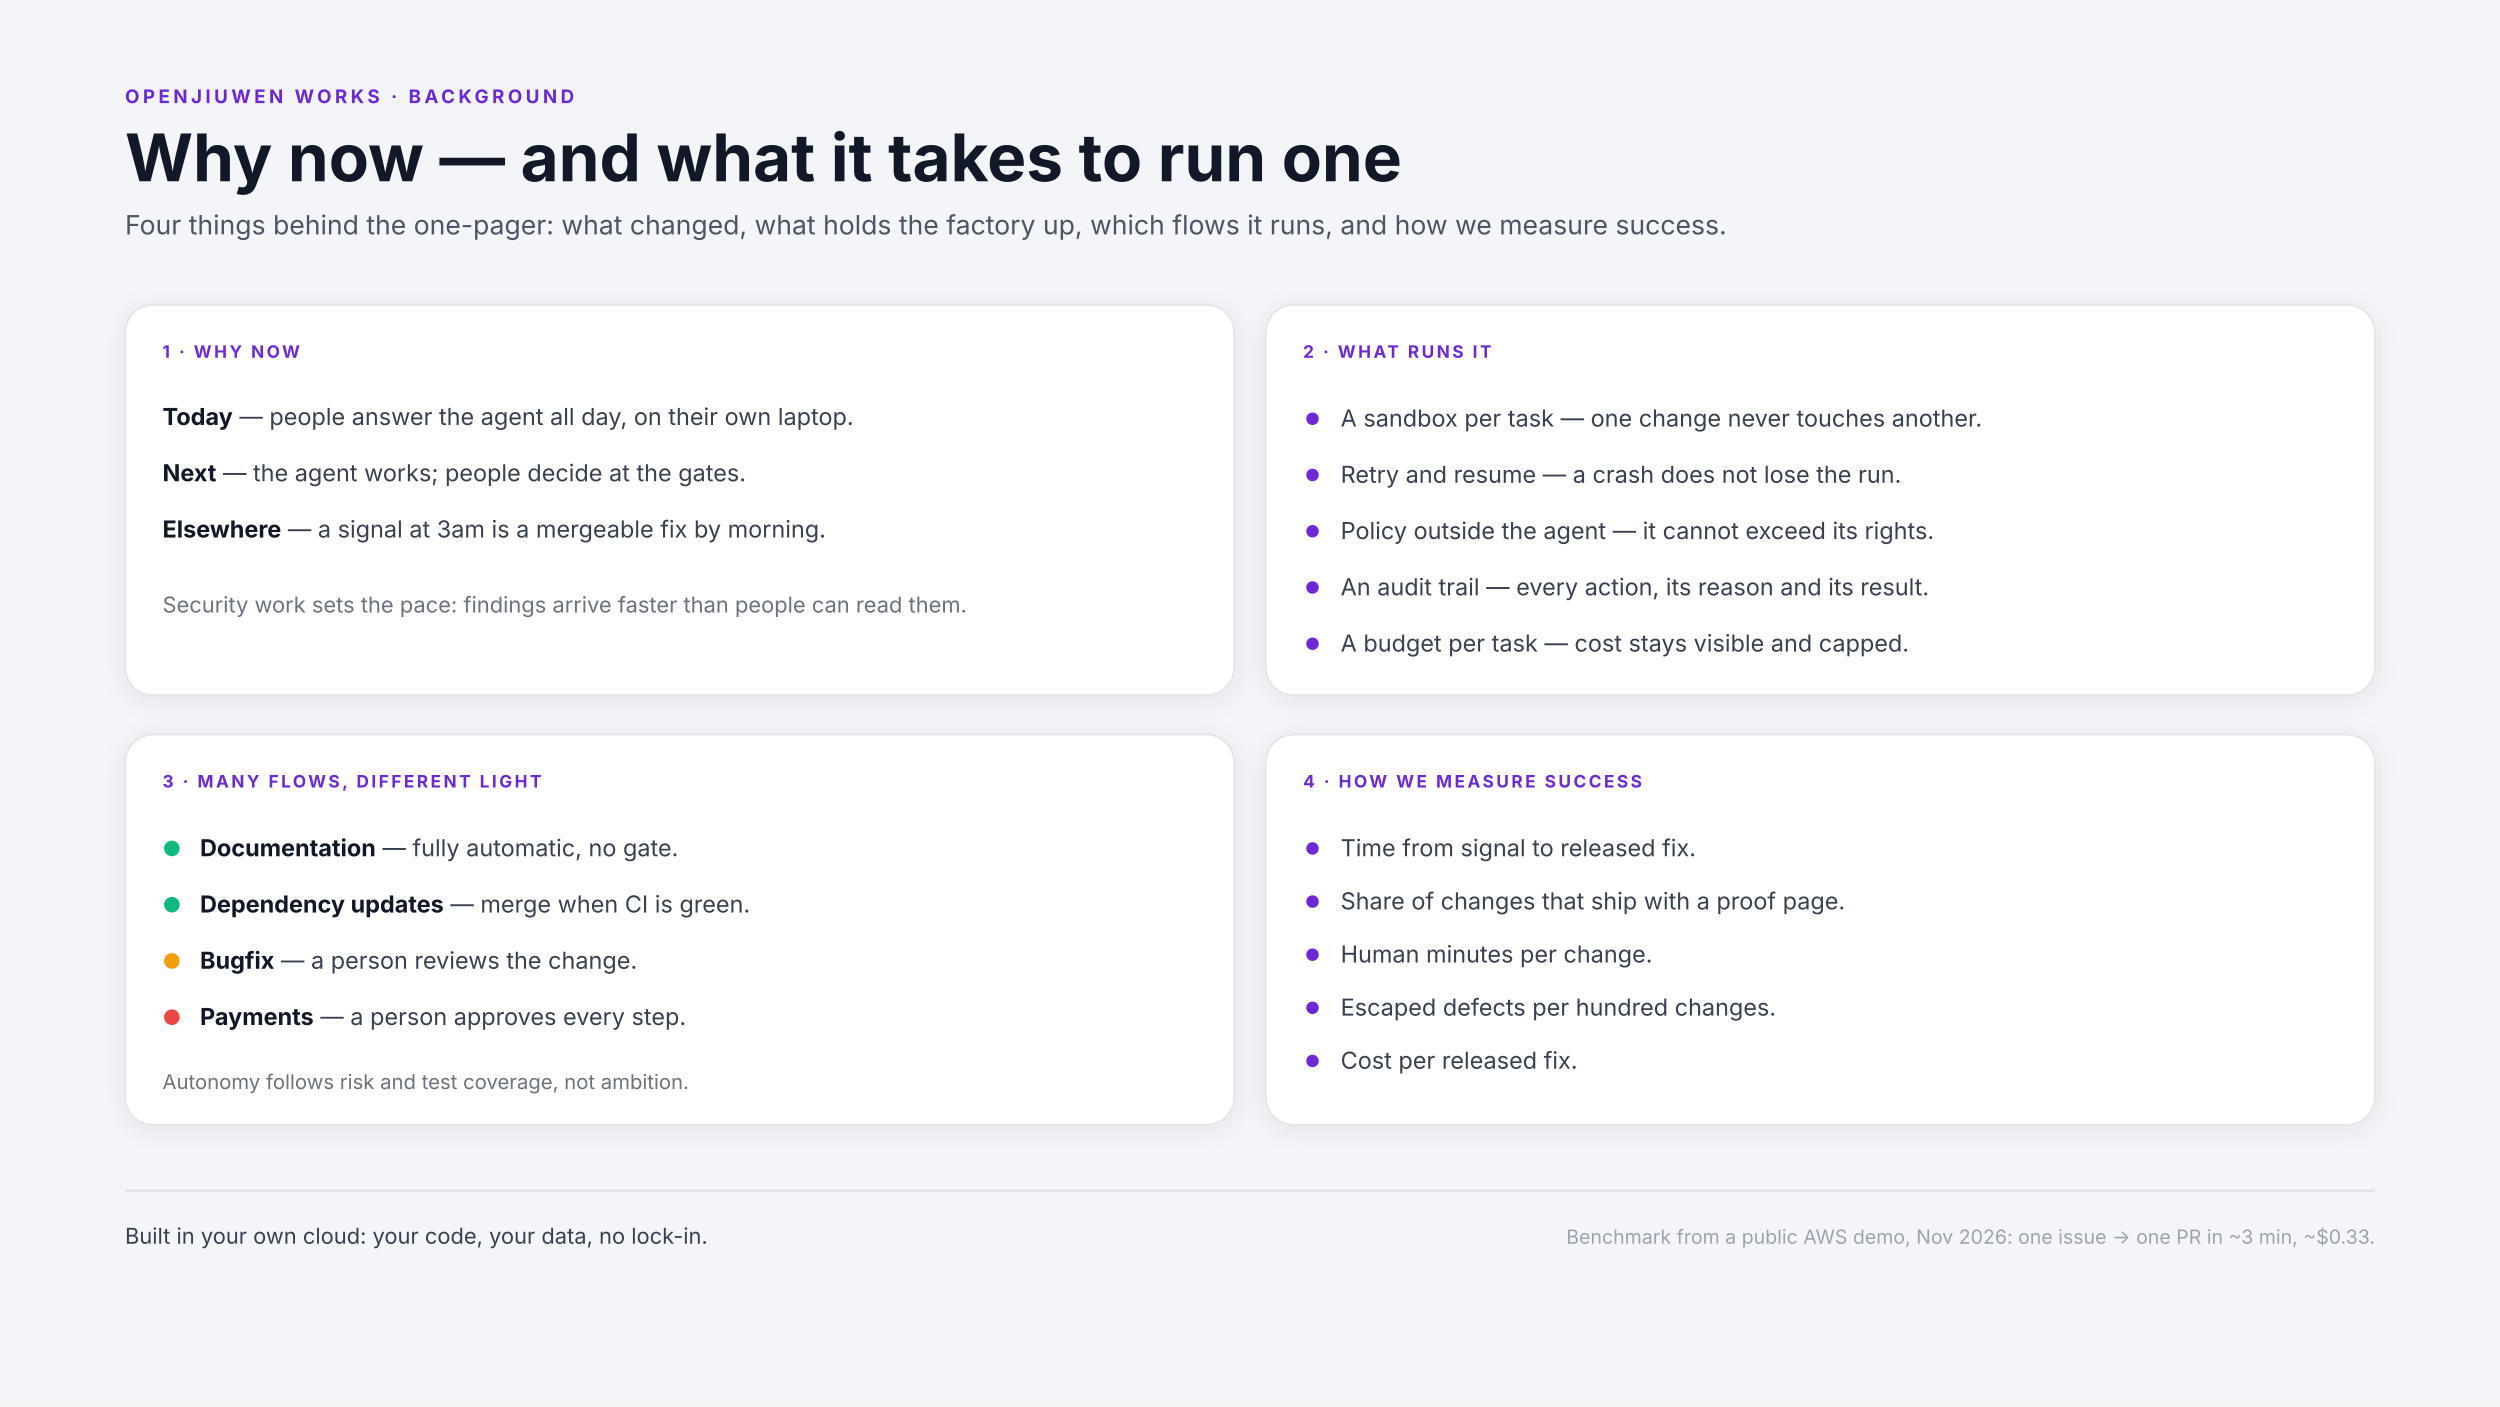
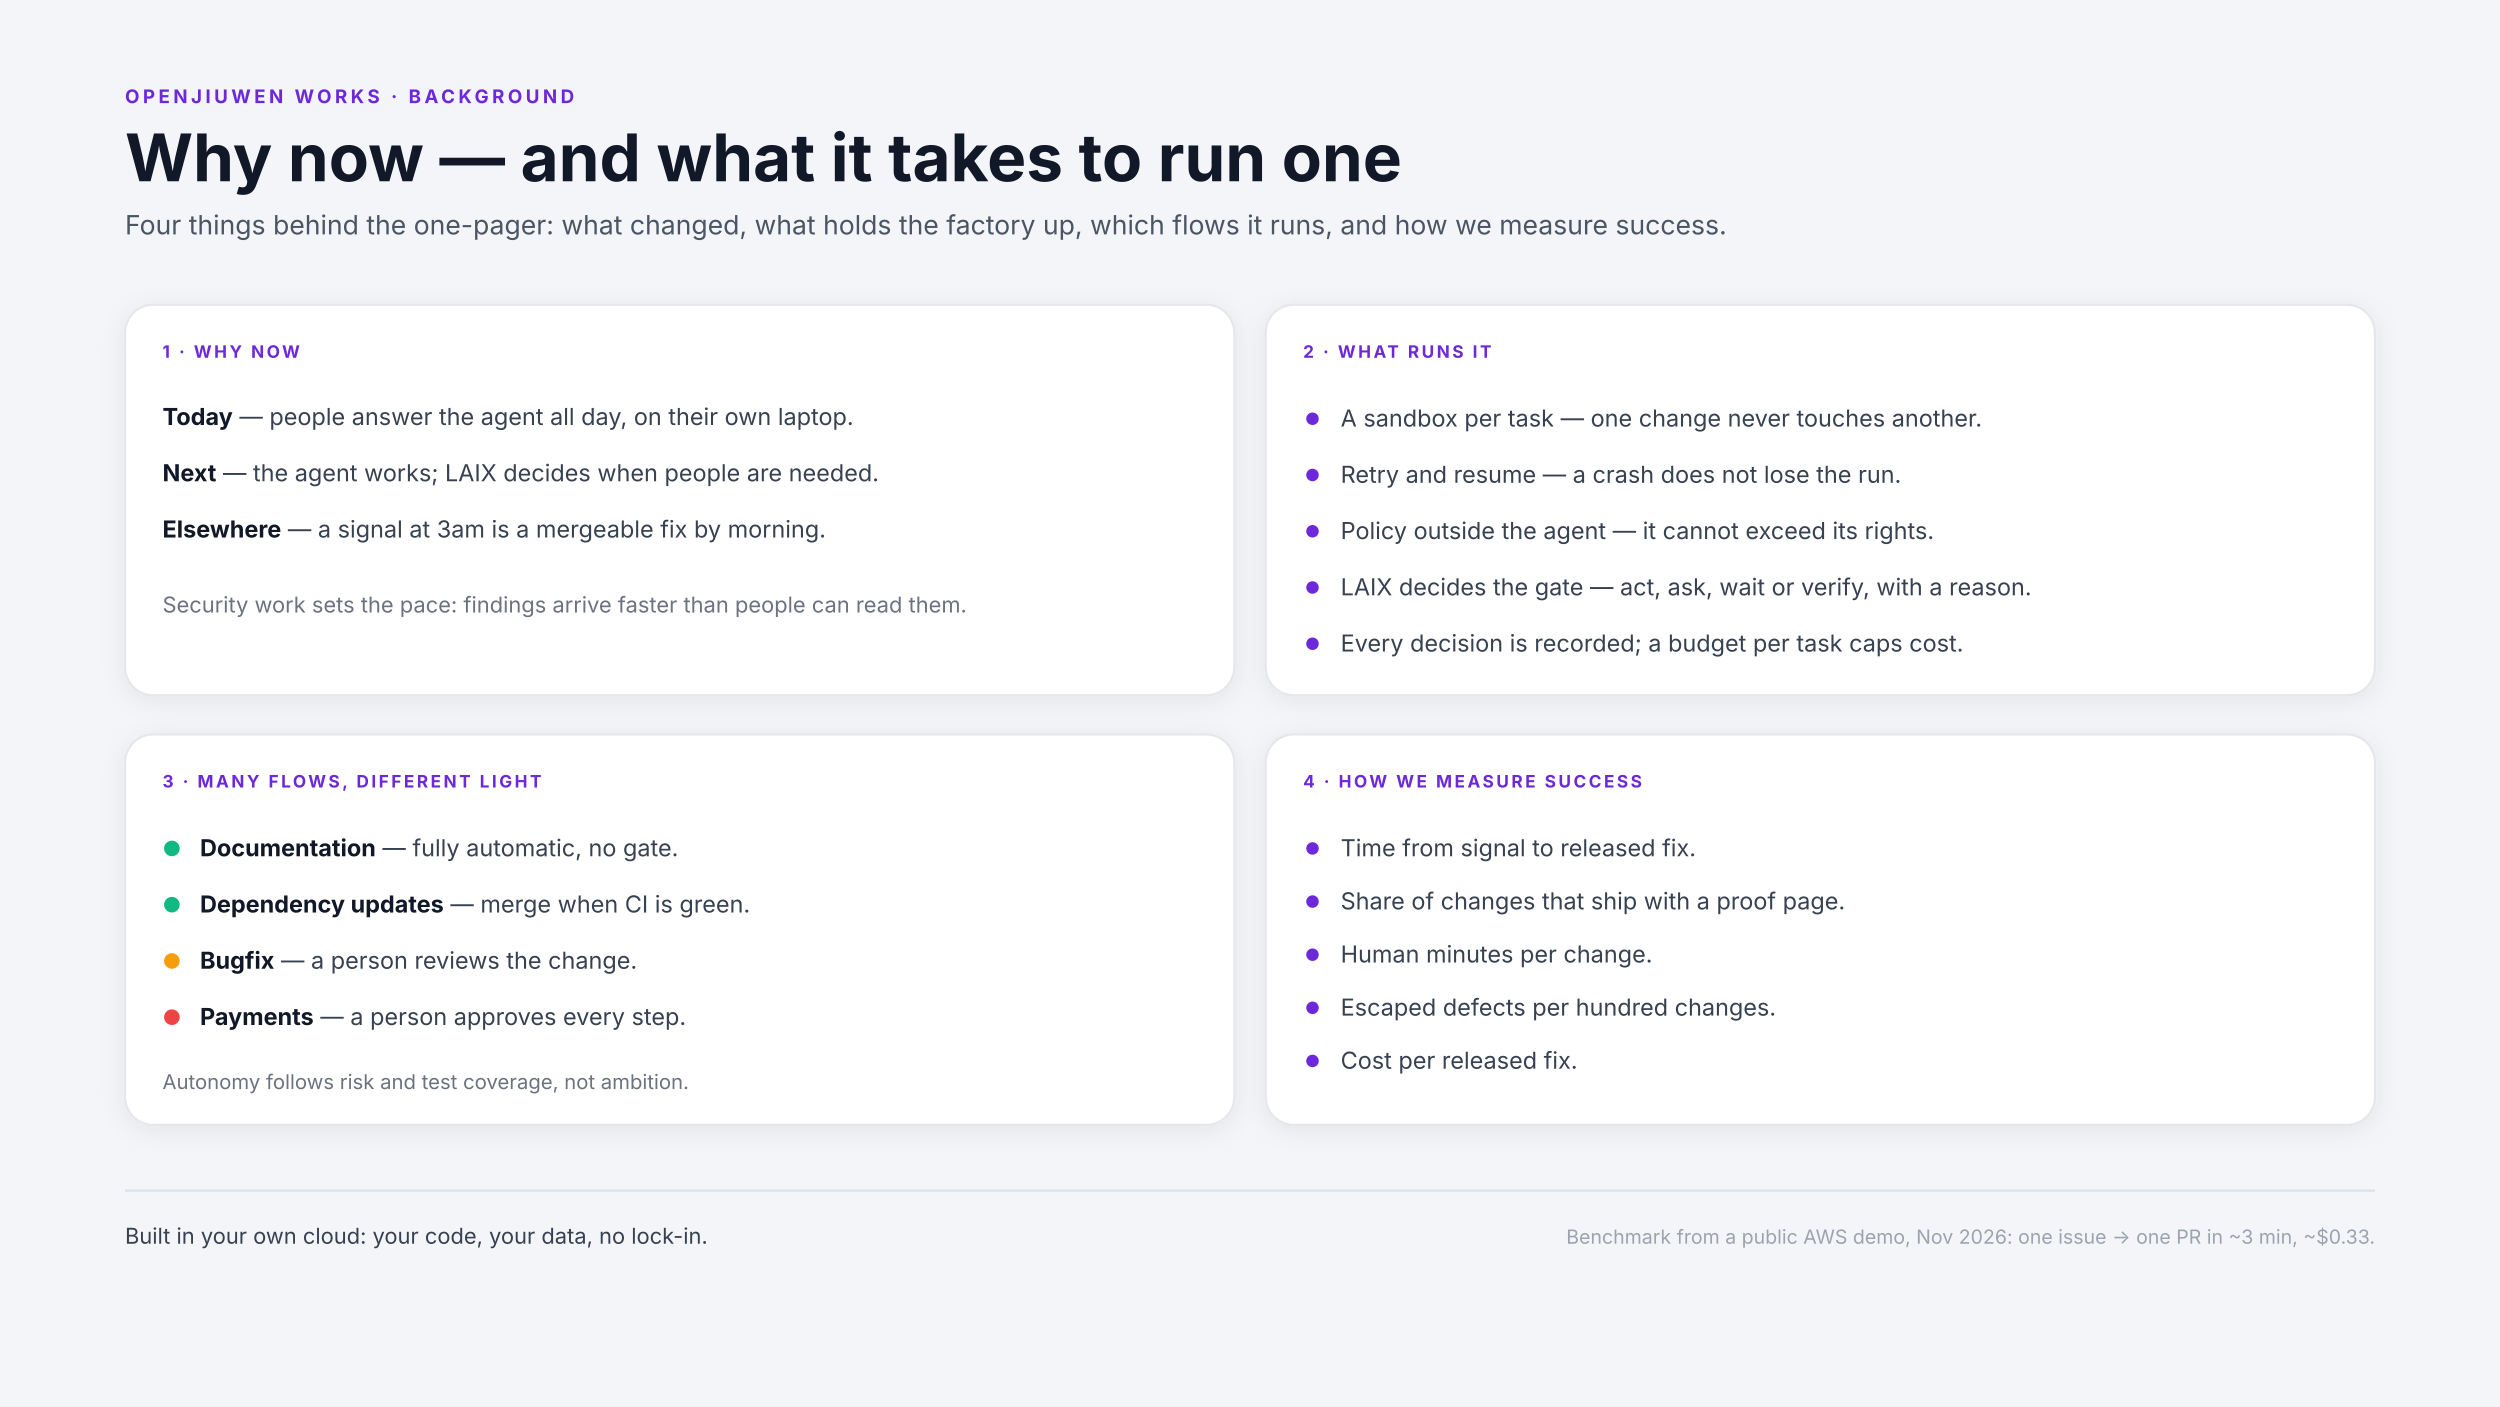
<svg xmlns="http://www.w3.org/2000/svg" width="1600" height="900" viewBox="0 0 1600 900" font-family="Inter, Segoe UI, Arial, Helvetica, sans-serif">
  <defs>
    <filter id="soft2" x="-20%" y="-20%" width="140%" height="140%">
      <feDropShadow dx="0" dy="3" stdDeviation="8" flood-color="#111827" flood-opacity="0.07" />
    </filter>
  </defs>
  <rect x="0" y="0" width="1600" height="900" fill="#F4F5F9" />
  <text x="80" y="66" font-size="12" font-weight="700" fill="#6D28D9" letter-spacing="2.2">OPENJIUWEN WORKS · BACKGROUND</text>
  <text x="80" y="116" font-size="42" font-weight="700" fill="#111827">Why now — and what it takes to run one</text>
  <text x="80" y="150" font-size="17" fill="#4B5563">Four things behind the one-pager: what changed, what holds the factory up, which flows it runs, and how we measure success.</text>
  <rect x="80" y="195" width="710" height="250" rx="18" fill="#FFFFFF" stroke="#E5E7EB" stroke-width="1.5" filter="url(#soft2)" />
  <text x="104" y="229" font-size="11" font-weight="700" fill="#6D28D9" letter-spacing="1.6">1 · WHY NOW</text>
  <text x="104" y="272" font-size="15" fill="#374151">
    <tspan font-weight="700" fill="#111827">Today</tspan> — people answer the agent all day, on their own laptop.</text>
  <text x="104" y="308" font-size="15" fill="#374151">
-     <tspan font-weight="700" fill="#111827">Next</tspan> — the agent works; people decide at the gates.</text>
+     <tspan font-weight="700" fill="#111827">Next</tspan> — the agent works; LAIX decides when people are needed.</text>
  <text x="104" y="344" font-size="15" fill="#374151">
    <tspan font-weight="700" fill="#111827">Elsewhere</tspan> — a signal at 3am is a mergeable fix by morning.</text>
  <text x="104" y="392" font-size="14" fill="#6B7280">Security work sets the pace: findings arrive faster than people can read them.</text>
  <rect x="810" y="195" width="710" height="250" rx="18" fill="#FFFFFF" stroke="#E5E7EB" stroke-width="1.5" filter="url(#soft2)" />
  <text x="834" y="229" font-size="11" font-weight="700" fill="#6D28D9" letter-spacing="1.6">2 · WHAT RUNS IT</text>
  <circle cx="840" cy="268" r="4" fill="#6D28D9" />
  <text x="858" y="273" font-size="15" fill="#374151">A sandbox per task — one change never touches another.</text>
  <circle cx="840" cy="304" r="4" fill="#6D28D9" />
  <text x="858" y="309" font-size="15" fill="#374151">Retry and resume — a crash does not lose the run.</text>
  <circle cx="840" cy="340" r="4" fill="#6D28D9" />
  <text x="858" y="345" font-size="15" fill="#374151">Policy outside the agent — it cannot exceed its rights.</text>
  <circle cx="840" cy="376" r="4" fill="#6D28D9" />
-   <text x="858" y="381" font-size="15" fill="#374151">An audit trail — every action, its reason and its result.</text>
+   <text x="858" y="381" font-size="15" fill="#374151">LAIX decides the gate — act, ask, wait or verify, with a reason.</text>
  <circle cx="840" cy="412" r="4" fill="#6D28D9" />
-   <text x="858" y="417" font-size="15" fill="#374151">A budget per task — cost stays visible and capped.</text>
+   <text x="858" y="417" font-size="15" fill="#374151">Every decision is recorded; a budget per task caps cost.</text>
  <rect x="80" y="470" width="710" height="250" rx="18" fill="#FFFFFF" stroke="#E5E7EB" stroke-width="1.5" filter="url(#soft2)" />
  <text x="104" y="504" font-size="11" font-weight="700" fill="#6D28D9" letter-spacing="1.6">3 · MANY FLOWS, DIFFERENT LIGHT</text>
  <circle cx="110" cy="543" r="5" fill="#10B981" />
  <text x="128" y="548" font-size="15" fill="#374151">
    <tspan font-weight="700" fill="#111827">Documentation</tspan> — fully automatic, no gate.</text>
  <circle cx="110" cy="579" r="5" fill="#10B981" />
  <text x="128" y="584" font-size="15" fill="#374151">
    <tspan font-weight="700" fill="#111827">Dependency updates</tspan> — merge when CI is green.</text>
  <circle cx="110" cy="615" r="5" fill="#F59E0B" />
  <text x="128" y="620" font-size="15" fill="#374151">
    <tspan font-weight="700" fill="#111827">Bugfix</tspan> — a person reviews the change.</text>
  <circle cx="110" cy="651" r="5" fill="#EF4444" />
  <text x="128" y="656" font-size="15" fill="#374151">
    <tspan font-weight="700" fill="#111827">Payments</tspan> — a person approves every step.</text>
  <text x="104" y="697" font-size="13" fill="#6B7280">Autonomy follows risk and test coverage, not ambition.</text>
  <rect x="810" y="470" width="710" height="250" rx="18" fill="#FFFFFF" stroke="#E5E7EB" stroke-width="1.5" filter="url(#soft2)" />
  <text x="834" y="504" font-size="11" font-weight="700" fill="#6D28D9" letter-spacing="1.6">4 · HOW WE MEASURE SUCCESS</text>
  <circle cx="840" cy="543" r="4" fill="#6D28D9" />
  <text x="858" y="548" font-size="15" fill="#374151">Time from signal to released fix.</text>
  <circle cx="840" cy="577" r="4" fill="#6D28D9" />
  <text x="858" y="582" font-size="15" fill="#374151">Share of changes that ship with a proof page.</text>
  <circle cx="840" cy="611" r="4" fill="#6D28D9" />
  <text x="858" y="616" font-size="15" fill="#374151">Human minutes per change.</text>
  <circle cx="840" cy="645" r="4" fill="#6D28D9" />
  <text x="858" y="650" font-size="15" fill="#374151">Escaped defects per hundred changes.</text>
  <circle cx="840" cy="679" r="4" fill="#6D28D9" />
  <text x="858" y="684" font-size="15" fill="#374151">Cost per released fix.</text>
  <line x1="80" y1="762" x2="1520" y2="762" stroke="#DDE2E8" stroke-width="1.5" />
  <text x="80" y="796" font-size="14" fill="#374151">Built in your own cloud: your code, your data, no lock-in.</text>
  <text x="1520" y="796" font-size="12.5" fill="#9CA3AF" text-anchor="end">Benchmark from a public AWS demo, Nov 2026: one issue → one PR in ~3 min, ~$0.33.</text>
</svg>
